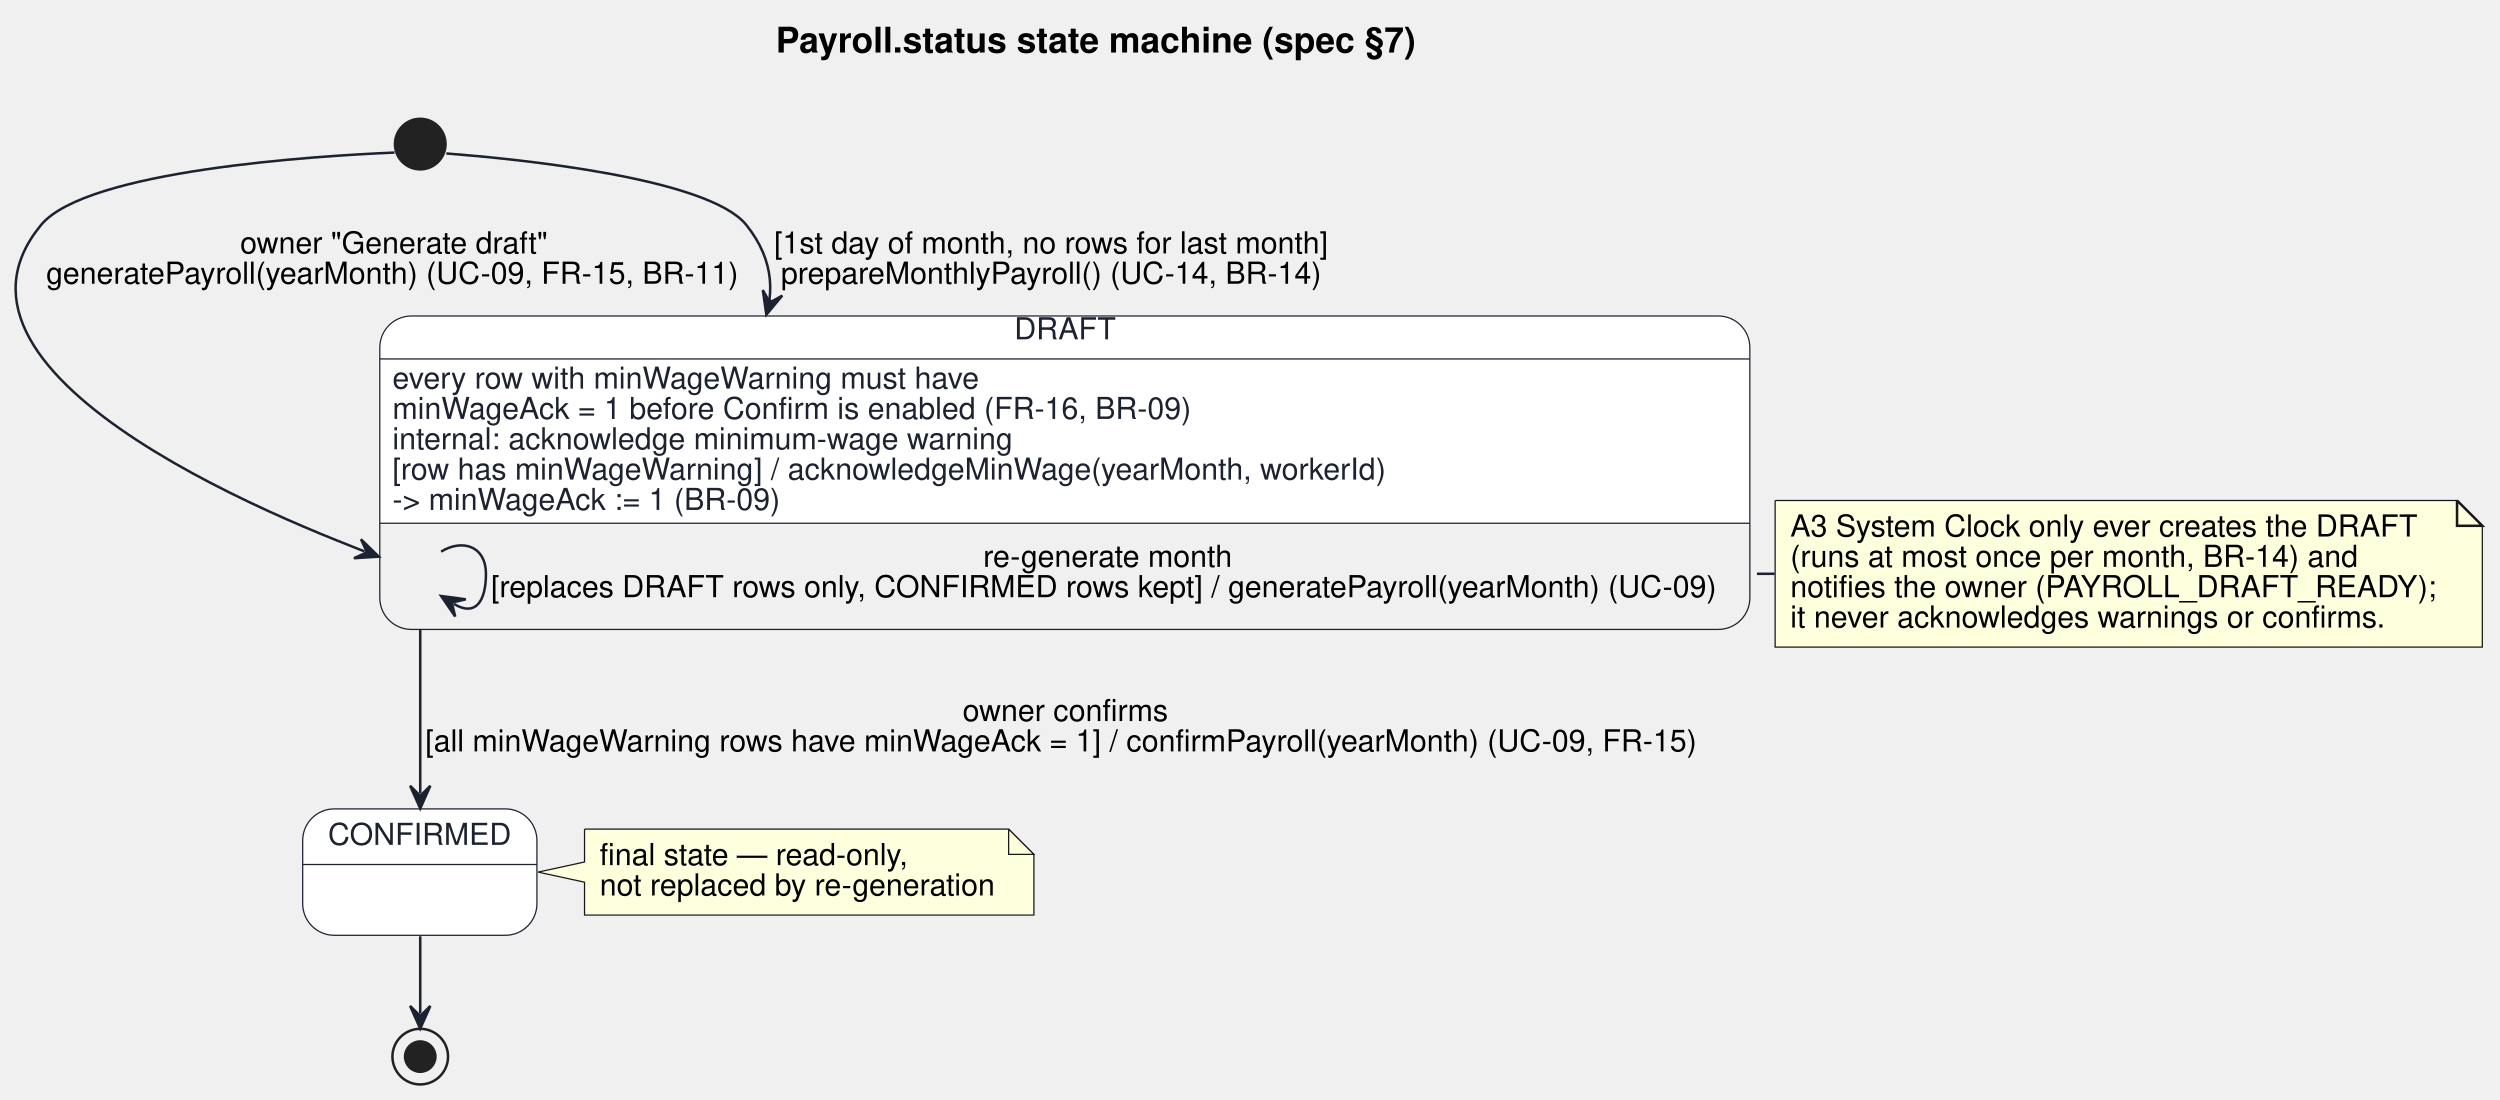
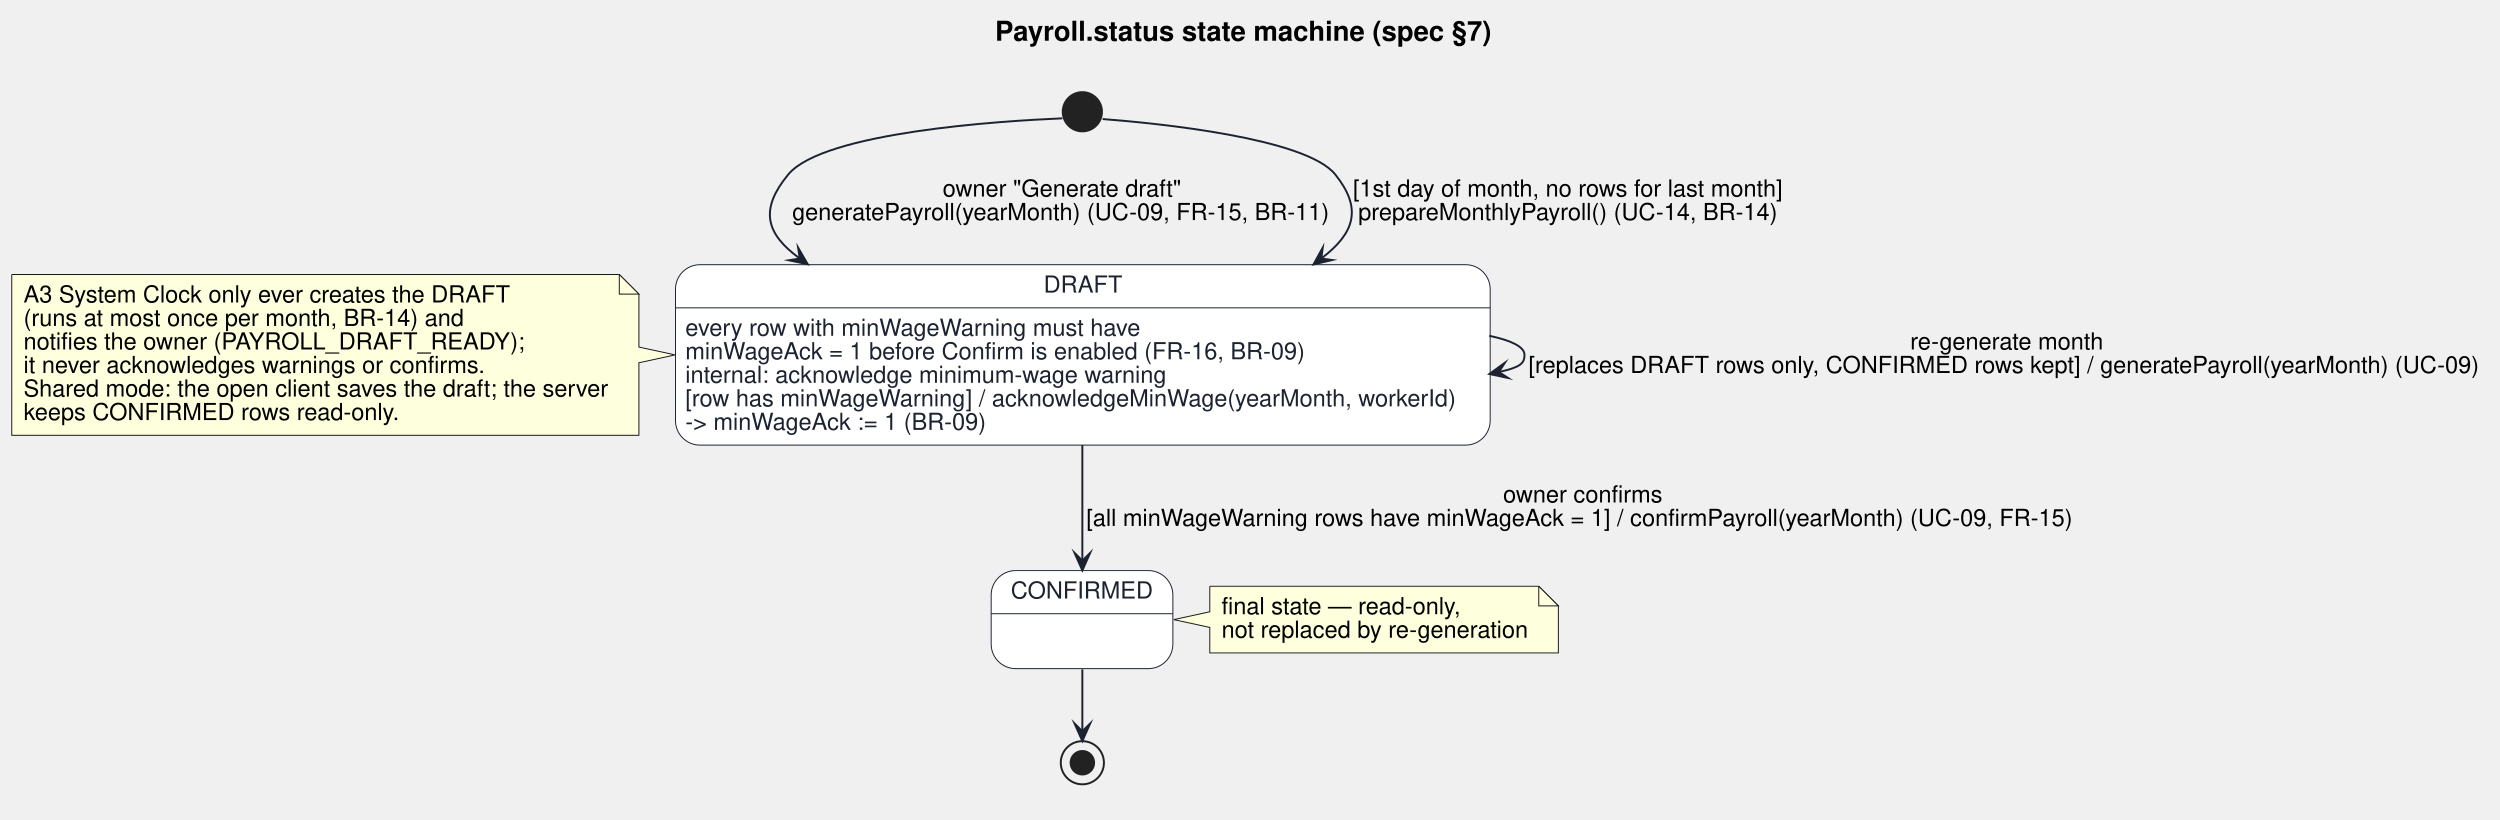
- <svg xmlns="http://www.w3.org/2000/svg" contentStyleType="text/css" data-diagram-type="STATE" height="435px" preserveAspectRatio="none" style="width:989px;height:435px;background:#FFFFFF;" version="1.1" viewBox="0 0 989 435" width="989px" zoomAndPan="magnify">
+ <svg xmlns="http://www.w3.org/2000/svg" version="1.1" data-diagram-type="STATE" style="width:1275px;height:418px;background:#FFFFFF;" width="1275px" height="418px" viewBox="0 0 1275 418" zoomAndPan="magnify" preserveAspectRatio="none" contentStyleType="text/css">
  <defs />
-   <g>
-     <text fill="#000000" font-family="Helvetica" font-size="14" font-weight="bold" lengthAdjust="spacing" textLength="253.661" x="306.919" y="20.78">Payroll.status state machine (spec §7)</text>
-     <g class="cluster" data-entity="DRAFT" data-source-line="18" data-uid="ent0002" id="cluster_DRAFT">
-       <path d="M162.744,125 L679.744,125 A12.5,12.5 0 0 1 692.244,137.5 L692.244,207 L150.244,207 L150.244,137.5 A12.5,12.5 0 0 1 162.744,125" fill="#FFFFFF" style="stroke:#FFFFFF;stroke-width:1;" />
-       <rect fill="none" height="124" rx="12.5" ry="12.5" style="stroke:#1C2230;stroke-width:0.5;" width="542" x="150.244" y="125" />
-       <line style="stroke:#1C2230;stroke-width:0.5;" x1="150.244" x2="692.244" y1="207" y2="207" />
-       <line style="stroke:#1C2230;stroke-width:0.5;" x1="150.244" x2="692.244" y1="142" y2="142" />
-       <text fill="#1C2230" font-family="Helvetica" font-size="12" lengthAdjust="spacing" textLength="39.996" x="401.246" y="134.24">DRAFT</text>
-       <text fill="#1C2230" font-family="Helvetica" font-size="12" lengthAdjust="spacing" textLength="234.082" x="155.244" y="153.74">every row with minWageWarning must have</text>
-       <text fill="#1C2230" font-family="Helvetica" font-size="12" lengthAdjust="spacing" textLength="317.127" x="155.244" y="165.74">minWageAck = 1 before Confirm is enabled (FR-16, BR-09)</text>
-       <text fill="#1C2230" font-family="Helvetica" font-size="12" lengthAdjust="spacing" textLength="246.117" x="155.244" y="177.74">internal: acknowledge minimum-wage warning</text>
-       <text fill="#1C2230" font-family="Helvetica" font-size="12" lengthAdjust="spacing" textLength="395.49" x="155.244" y="189.74">[row has minWageWarning] / acknowledgeMinWage(yearMonth, workerId)</text>
-       <text fill="#1C2230" font-family="Helvetica" font-size="12" lengthAdjust="spacing" textLength="154.049" x="155.244" y="201.74">-&gt; minWageAck := 1 (BR-09)</text>
+   <g font-family="sans-serif" lengthAdjust="spacing">
+     <g class="title" data-source-line="13">
+       <text x="507.486" y="20.78" fill="#000" font-size="14" textLength="253.661" font-weight="700" font-family="'Helvetica'">Payroll.status state machine (spec §7)</text>
    </g>
-     <ellipse cx="166.244" cy="57" fill="#222222" rx="10" ry="10" style="stroke:#222222;stroke-width:1;" />
-     <g id="CONFIRMED">
-       <rect fill="#FFFFFF" height="50" rx="12.5" ry="12.5" style="stroke:#1C2230;stroke-width:0.5;" width="92.662" x="119.744" y="320" />
-       <line style="stroke:#1C2230;stroke-width:0.5;" x1="119.744" x2="212.406" y1="342" y2="342" />
-       <text fill="#1C2230" font-family="Helvetica" font-size="12" lengthAdjust="spacing" textLength="72.662" x="129.744" y="334.24">CONFIRMED</text>
+     <g class="entity" data-qualified-name="DRAFT" id="ent0001" data-source-line="18">
+       <rect x="344.5" y="135" width="415.49" height="92" fill="#FFF" style="stroke:#1C2230;stroke-width:0.5;" rx="12.5" ry="12.5" />
+       <line x1="344.5" y1="157" x2="759.99" y2="157" style="stroke:#1C2230;stroke-width:0.5;" />
+       <text x="532.247" y="149.24" fill="#1C2230" font-size="12" textLength="39.996" font-family="'Helvetica'">DRAFT</text>
+       <text x="349.5" y="171.24" fill="#1C2230" font-size="12" textLength="234.082" font-family="'Helvetica'">every row with minWageWarning must have</text>
+       <text x="349.5" y="183.24" fill="#1C2230" font-size="12" textLength="317.127" font-family="'Helvetica'">minWageAck = 1 before Confirm is enabled (FR-16, BR-09)</text>
+       <text x="349.5" y="195.24" fill="#1C2230" font-size="12" textLength="246.117" font-family="'Helvetica'">internal: acknowledge minimum-wage warning</text>
+       <text x="349.5" y="207.24" fill="#1C2230" font-size="12" textLength="395.49" font-family="'Helvetica'">[row has minWageWarning] / acknowledgeMinWage(yearMonth, workerId)</text>
+       <text x="349.5" y="219.24" fill="#1C2230" font-size="12" textLength="154.049" font-family="'Helvetica'">-&gt; minWageAck := 1 (BR-09)</text>
    </g>
-     <ellipse cx="166.244" cy="418" fill="none" rx="11" ry="11" style="stroke:#222222;stroke-width:1;" />
-     <ellipse cx="166.244" cy="418" fill="#222222" rx="6" ry="6" style="stroke:#222222;stroke-width:1;" />
-     <g class="entity" data-entity="GMN2" data-source-line="28" data-uid="ent0003" id="entity_GMN2">
-       <path d="M231.244,328 L231.244,341 L212.865,345 L231.244,349 L231.244,362 A0,0 0 0 0 231.244,362 L409.012,362 A0,0 0 0 0 409.012,362 L409.012,338 L399.012,328 L231.244,328 A0,0 0 0 0 231.244,328" fill="#FEFFDD" style="stroke:#181818;stroke-width:0.5;" />
-       <path d="M399.012,328 L399.012,338 L409.012,338 L399.012,328" fill="#FEFFDD" style="stroke:#181818;stroke-width:0.5;" />
-       <text fill="#000000" font-family="Helvetica" font-size="12" lengthAdjust="spacing" textLength="123.393" x="237.244" y="342.24">final state — read-only,</text>
-       <text fill="#000000" font-family="Helvetica" font-size="12" lengthAdjust="spacing" textLength="156.768" x="237.244" y="354.24">not replaced by re-generation</text>
+     <g class="start_entity" data-qualified-name=".start." id="ent0002" data-source-line="15">
+       <ellipse cx="552" cy="57" rx="10" ry="10" fill="#222" style="stroke:#222;stroke-width:1;" />
    </g>
-     <g class="entity" data-entity="GMN5" data-source-line="29" data-uid="ent0006" id="entity_GMN5">
-       <path d="M702.244,198 L702.244,256 L982.006,256 L982.006,208 L972.006,198 L702.244,198" fill="#FEFFDD" style="stroke:#181818;stroke-width:0.5;" />
-       <path d="M972.006,198 L972.006,208 L982.006,208 L972.006,198" fill="#FEFFDD" style="stroke:#181818;stroke-width:1;" />
-       <text fill="#000000" font-family="Helvetica" font-size="12" lengthAdjust="spacing" textLength="249.416" x="708.244" y="212.24">A3 System Clock only ever creates the DRAFT</text>
-       <text fill="#000000" font-family="Helvetica" font-size="12" lengthAdjust="spacing" textLength="224.772" x="708.244" y="224.24">(runs at most once per month, BR-14) and</text>
-       <text fill="#000000" font-family="Helvetica" font-size="12" lengthAdjust="spacing" textLength="258.762" x="708.244" y="236.24">notifies the owner (PAYROLL_DRAFT_READY);</text>
-       <text fill="#000000" font-family="Helvetica" font-size="12" lengthAdjust="spacing" textLength="236.103" x="708.244" y="248.24">it never acknowledges warnings or confirms.</text>
+     <g class="entity" data-qualified-name="CONFIRMED" id="ent0006" data-source-line="24">
+       <rect x="505.5" y="291" width="92.662" height="50" fill="#FFF" style="stroke:#1C2230;stroke-width:0.5;" rx="12.5" ry="12.5" />
+       <line x1="505.5" y1="313" x2="598.162" y2="313" style="stroke:#1C2230;stroke-width:0.5;" />
+       <text x="515.5" y="305.24" fill="#1C2230" font-size="12" textLength="72.662" font-family="'Helvetica'">CONFIRMED</text>
    </g>
-     <g class="link" data-entity-1="*start*" data-entity-2="DRAFT" data-uid="lnk3" id="link_*start*_DRAFT">
-       <polygon fill="#1C2230" points="149.855,220.212,142.808,213.332,145.167,218.473,140.026,220.833,149.855,220.212" style="stroke:#1C2230;stroke-width:1;" />
-       <path d="M156.06,60.354 C125.264,61.658 34.138,67.314 16.244,89 C-9.066,119.671 17.016,149.9 54.13,174.127 C72.686,186.241 94.001,196.854 113.029,205.271 C122.543,209.48 131.486,213.14 139.226,216.164 C143.096,217.676 141.04,216.942 144.23,218.125" fill="none" style="stroke:#1C2230;stroke-width:1;" />
-       <text fill="#000000" font-family="Helvetica" font-size="12" lengthAdjust="spacing" textLength="121.916" x="95.002" y="100.24">owner "Generate draft"</text>
-       <text fill="#000000" font-family="Helvetica" font-size="12" lengthAdjust="spacing" textLength="275.432" x="18.244" y="112.24">generatePayroll(yearMonth) (UC-09, FR-15, BR-11)</text>
+     <g class="end_entity" data-qualified-name=".end." id="ent0008" data-source-line="26">
+       <ellipse cx="552" cy="389" rx="11" ry="11" fill="none" style="stroke:#222;stroke-width:1;" />
+       <ellipse cx="552" cy="389" rx="6" ry="6" fill="#222" style="stroke:#222;stroke-width:1;" />
    </g>
-     <g class="link" data-entity-1="*start*" data-entity-2="DRAFT" data-uid="lnk4" id="link_*start*_DRAFT">
-       <polygon fill="#1C2230" points="303.163,124.496,309.47,116.932,304.529,119.687,301.774,114.746,303.163,124.496" style="stroke:#1C2230;stroke-width:1;" />
-       <path d="M176.576,60.71 C204.491,62.865 280.329,70.36 295.244,89 C300.933,96.111 303.854,103.297 304.542,110.458 C304.886,114.039 304.672,117.613 303.966,121.169 C303.79,122.058 303.583,122.946 303.346,123.832 C303.287,124.053 304.865,118.503 304.802,118.725" fill="none" style="stroke:#1C2230;stroke-width:1;" />
-       <text fill="#000000" font-family="Helvetica" font-size="12" lengthAdjust="spacing" textLength="220.102" x="306.244" y="100.24">[1st day of month, no rows for last month]</text>
-       <text fill="#000000" font-family="Helvetica" font-size="12" lengthAdjust="spacing" textLength="214.734" x="308.928" y="112.24">prepareMonthlyPayroll() (UC-14, BR-14)</text>
+     <g class="entity" data-qualified-name="GMN10" id="ent0011" data-source-line="28">
+       <path d="M617,299 L617,312 L598.621,316 L617,320 L617,333 A0,0 0 0 0 617,333 L794.768,333 A0,0 0 0 0 794.768,333 L794.768,309 L784.768,299 L617,299 A0,0 0 0 0 617,299" style="stroke:#181818;stroke-width:0.5;" fill="#FEFFDD" />
+       <path d="M784.768,299 L784.768,309 L794.768,309 L784.768,299" style="stroke:#181818;stroke-width:0.5;" fill="#FEFFDD" />
+       <text x="623" y="313.24" fill="#000" font-size="12" textLength="123.393" font-family="'Helvetica'">final state — read-only,</text>
+       <text x="623" y="325.24" fill="#000" font-size="12" textLength="156.768" font-family="'Helvetica'">not replaced by re-generation</text>
    </g>
-     <g class="link" data-entity-1="DRAFT" data-entity-2="DRAFT" data-uid="lnk5" id="link_DRAFT_DRAFT">
-       <polygon fill="#1C2230" points="174.497,235.778,180.069,243.899,178.757,238.397,184.259,237.084,174.497,235.778" style="stroke:#1C2230;stroke-width:1;" />
-       <path d="M174.497,218.222 C182.896,213.058 192.244,215.984 192.244,227 C192.244,238.016 188.007,244.084 179.609,238.921" fill="none" style="stroke:#1C2230;stroke-width:1;" />
-       <text fill="#000000" font-family="Helvetica" font-size="12" lengthAdjust="spacing" textLength="98.725" x="388.948" y="224.24">re-generate month</text>
-       <text fill="#000000" font-family="Helvetica" font-size="12" lengthAdjust="spacing" textLength="488.133" x="194.244" y="236.24">[replaces DRAFT rows only, CONFIRMED rows kept] / generatePayroll(yearMonth) (UC-09)</text>
+     <g class="entity" data-qualified-name="GMN13" id="ent0014" data-source-line="29">
+       <path d="M6,140 L6,222 A0,0 0 0 0 6,222 L325.84,222 A0,0 0 0 0 325.84,222 L325.84,185 L344.286,181 L325.84,177 L325.84,150 L315.84,140 L6,140 A0,0 0 0 0 6,140" style="stroke:#181818;stroke-width:0.5;" fill="#FEFFDD" />
+       <path d="M315.84,140 L315.84,150 L325.84,150 L315.84,140" style="stroke:#181818;stroke-width:0.5;" fill="#FEFFDD" />
+       <text x="12" y="154.24" fill="#000" font-size="12" textLength="249.416" font-family="'Helvetica'">A3 System Clock only ever creates the DRAFT</text>
+       <text x="12" y="166.24" fill="#000" font-size="12" textLength="224.771" font-family="'Helvetica'">(runs at most once per month, BR-14) and</text>
+       <text x="12" y="178.24" fill="#000" font-size="12" textLength="258.762" font-family="'Helvetica'">notifies the owner (PAYROLL_DRAFT_READY);</text>
+       <text x="12" y="190.24" fill="#000" font-size="12" textLength="236.104" font-family="'Helvetica'">it never acknowledges warnings or confirms.</text>
+       <text x="12" y="202.24" fill="#000" font-size="12" textLength="298.84" font-family="'Helvetica'">Shared mode: the open client saves the draft; the server</text>
+       <text x="12" y="214.24" fill="#000" font-size="12" textLength="193.383" font-family="'Helvetica'">keeps CONFIRMED rows read-only.</text>
    </g>
-     <g class="link" data-entity-1="DRAFT" data-entity-2="CONFIRMED" data-uid="lnk7" id="link_DRAFT_CONFIRMED">
-       <polygon fill="#1C2230" points="166.244,319.852,170.244,310.852,166.244,314.852,162.244,310.852,166.244,319.852" style="stroke:#1C2230;stroke-width:1;" />
-       <path d="M166.244,249.057 C166.244,249.796 166.244,250.549 166.244,251.314 C166.244,252.845 166.244,254.426 166.244,256.051 C166.244,262.55 166.244,269.74 166.244,277.127 C166.244,291.902 166.244,301.462 166.244,313.852" fill="none" style="stroke:#1C2230;stroke-width:1;" />
-       <text fill="#000000" font-family="Helvetica" font-size="12" lengthAdjust="spacing" textLength="81.357" x="380.81" y="285.24">owner confirms</text>
-       <text fill="#000000" font-family="Helvetica" font-size="12" lengthAdjust="spacing" textLength="506.49" x="168.244" y="297.24">[all minWageWarning rows have minWageAck = 1] / confirmPayroll(yearMonth) (UC-09, FR-15)</text>
+     <g class="link" data-entity-1="ent0002" data-entity-2="ent0001" id="lnk3" data-link-type="dependency">
+       <polygon points="411.959,134.78,407.019,126.26,407.91,131.846,402.324,132.738,411.959,134.78" fill="#1C2230" style="stroke:#1C2230;stroke-width:1;stroke-linejoin:miter;stroke-miterlimit:10;" />
+       <path d="M541.816,60.354 C511.02,61.658 419.894,67.315 402,89 C387.266,106.855 390.452,119.195 407.91,131.846" style="stroke:#1C2230;stroke-width:1;" fill="none" />
+       <text x="480.758" y="100.24" fill="#000" font-size="12" textLength="121.916" font-family="'Helvetica'">owner "Generate draft"</text>
+       <text x="404" y="112.24" fill="#000" font-size="12" textLength="275.432" font-family="'Helvetica'">generatePayroll(yearMonth) (UC-09, FR-15, BR-11)</text>
    </g>
-     <g class="link" data-entity-1="CONFIRMED" data-entity-2="*end*" data-uid="lnk9" id="link_CONFIRMED_*end*">
-       <polygon fill="#1C2230" points="166.244,406.947,170.244,397.947,166.244,401.947,162.244,397.947,166.244,406.947" style="stroke:#1C2230;stroke-width:1;" />
-       <path d="M166.244,370.376 C166.244,382.778 166.244,391.242 166.244,400.947" fill="none" style="stroke:#1C2230;stroke-width:1;" />
+     <g class="link" data-entity-1="ent0002" data-entity-2="ent0001" id="lnk4" data-link-type="dependency">
+       <polygon points="669.873,134.866,679.458,132.604,673.853,131.84,674.617,126.235,669.873,134.866" fill="#1C2230" style="stroke:#1C2230;stroke-width:1;stroke-linejoin:miter;stroke-miterlimit:10;" />
+       <path d="M562.332,60.71 C590.247,62.865 666.085,70.36 681,89 C694.87,106.334 691.028,118.783 673.853,131.84" style="stroke:#1C2230;stroke-width:1;" fill="none" />
+       <text x="690" y="100.24" fill="#000" font-size="12" textLength="220.102" font-family="'Helvetica'">[1st day of month, no rows for last month]</text>
+       <text x="692.684" y="112.24" fill="#000" font-size="12" textLength="214.734" font-family="'Helvetica'">prepareMonthlyPayroll() (UC-14, BR-14)</text>
    </g>
-     <g class="link" data-entity-1="GMN5" data-entity-2="DRAFT" data-uid="lnk7" id="link_GMN5_DRAFT">
-       <path d="M702.043,227 C699.295,227 696.548,227 693.8,227" fill="none" style="stroke:#1C2230;stroke-width:1;stroke-dasharray:7.0,7.0;" />
+     <g class="link" data-entity-1="ent0001" data-entity-2="ent0001" id="lnk5" data-link-type="dependency">
+       <polygon points="759.549,190.737,769.182,192.791,764.441,189.704,767.529,184.964,759.549,190.737" fill="#1C2230" style="stroke:#1C2230;stroke-width:1;stroke-linejoin:miter;stroke-miterlimit:10;" />
+       <path d="M759.549,171.263 C770.811,173.641 777.5,176.887 777.5,181 C777.5,185.113 775.703,187.326 764.441,189.704" style="stroke:#1C2230;stroke-width:1;" fill="none" />
+       <text x="974.204" y="178.24" fill="#000" font-size="12" textLength="98.725" font-family="'Helvetica'">re-generate month</text>
+       <text x="779.5" y="190.24" fill="#000" font-size="12" textLength="488.133" font-family="'Helvetica'">[replaces DRAFT rows only, CONFIRMED rows kept] / generatePayroll(yearMonth) (UC-09)</text>
+     </g>
+     <g class="link" data-entity-1="ent0001" data-entity-2="ent0006" id="lnk7" data-link-type="dependency">
+       <polygon points="552,290.934,556,281.934,552,285.934,548,281.934,552,290.934" fill="#1C2230" style="stroke:#1C2230;stroke-width:1;stroke-linejoin:miter;stroke-miterlimit:10;" />
+       <path d="M552,227.028 C552,248.43 552,268.156 552,285.934" style="stroke:#1C2230;stroke-width:1;" fill="none" />
+       <text x="766.566" y="256.24" fill="#000" font-size="12" textLength="81.357" font-family="'Helvetica'">owner confirms</text>
+       <text x="554" y="268.24" fill="#000" font-size="12" textLength="506.49" font-family="'Helvetica'">[all minWageWarning rows have minWageAck = 1] / confirmPayroll(yearMonth) (UC-09, FR-15)</text>
+     </g>
+     <g class="link" data-entity-1="ent0006" data-entity-2="ent0008" id="lnk9" data-link-type="dependency">
+       <polygon points="552,377.947,556,368.947,552,372.947,548,368.947,552,377.947" fill="#1C2230" style="stroke:#1C2230;stroke-width:1;stroke-linejoin:miter;stroke-miterlimit:10;" />
+       <path d="M552,341.376 C552,353.778 552,363.242 552,372.947" style="stroke:#1C2230;stroke-width:1;" fill="none" />
    </g>
  </g>
</svg>
